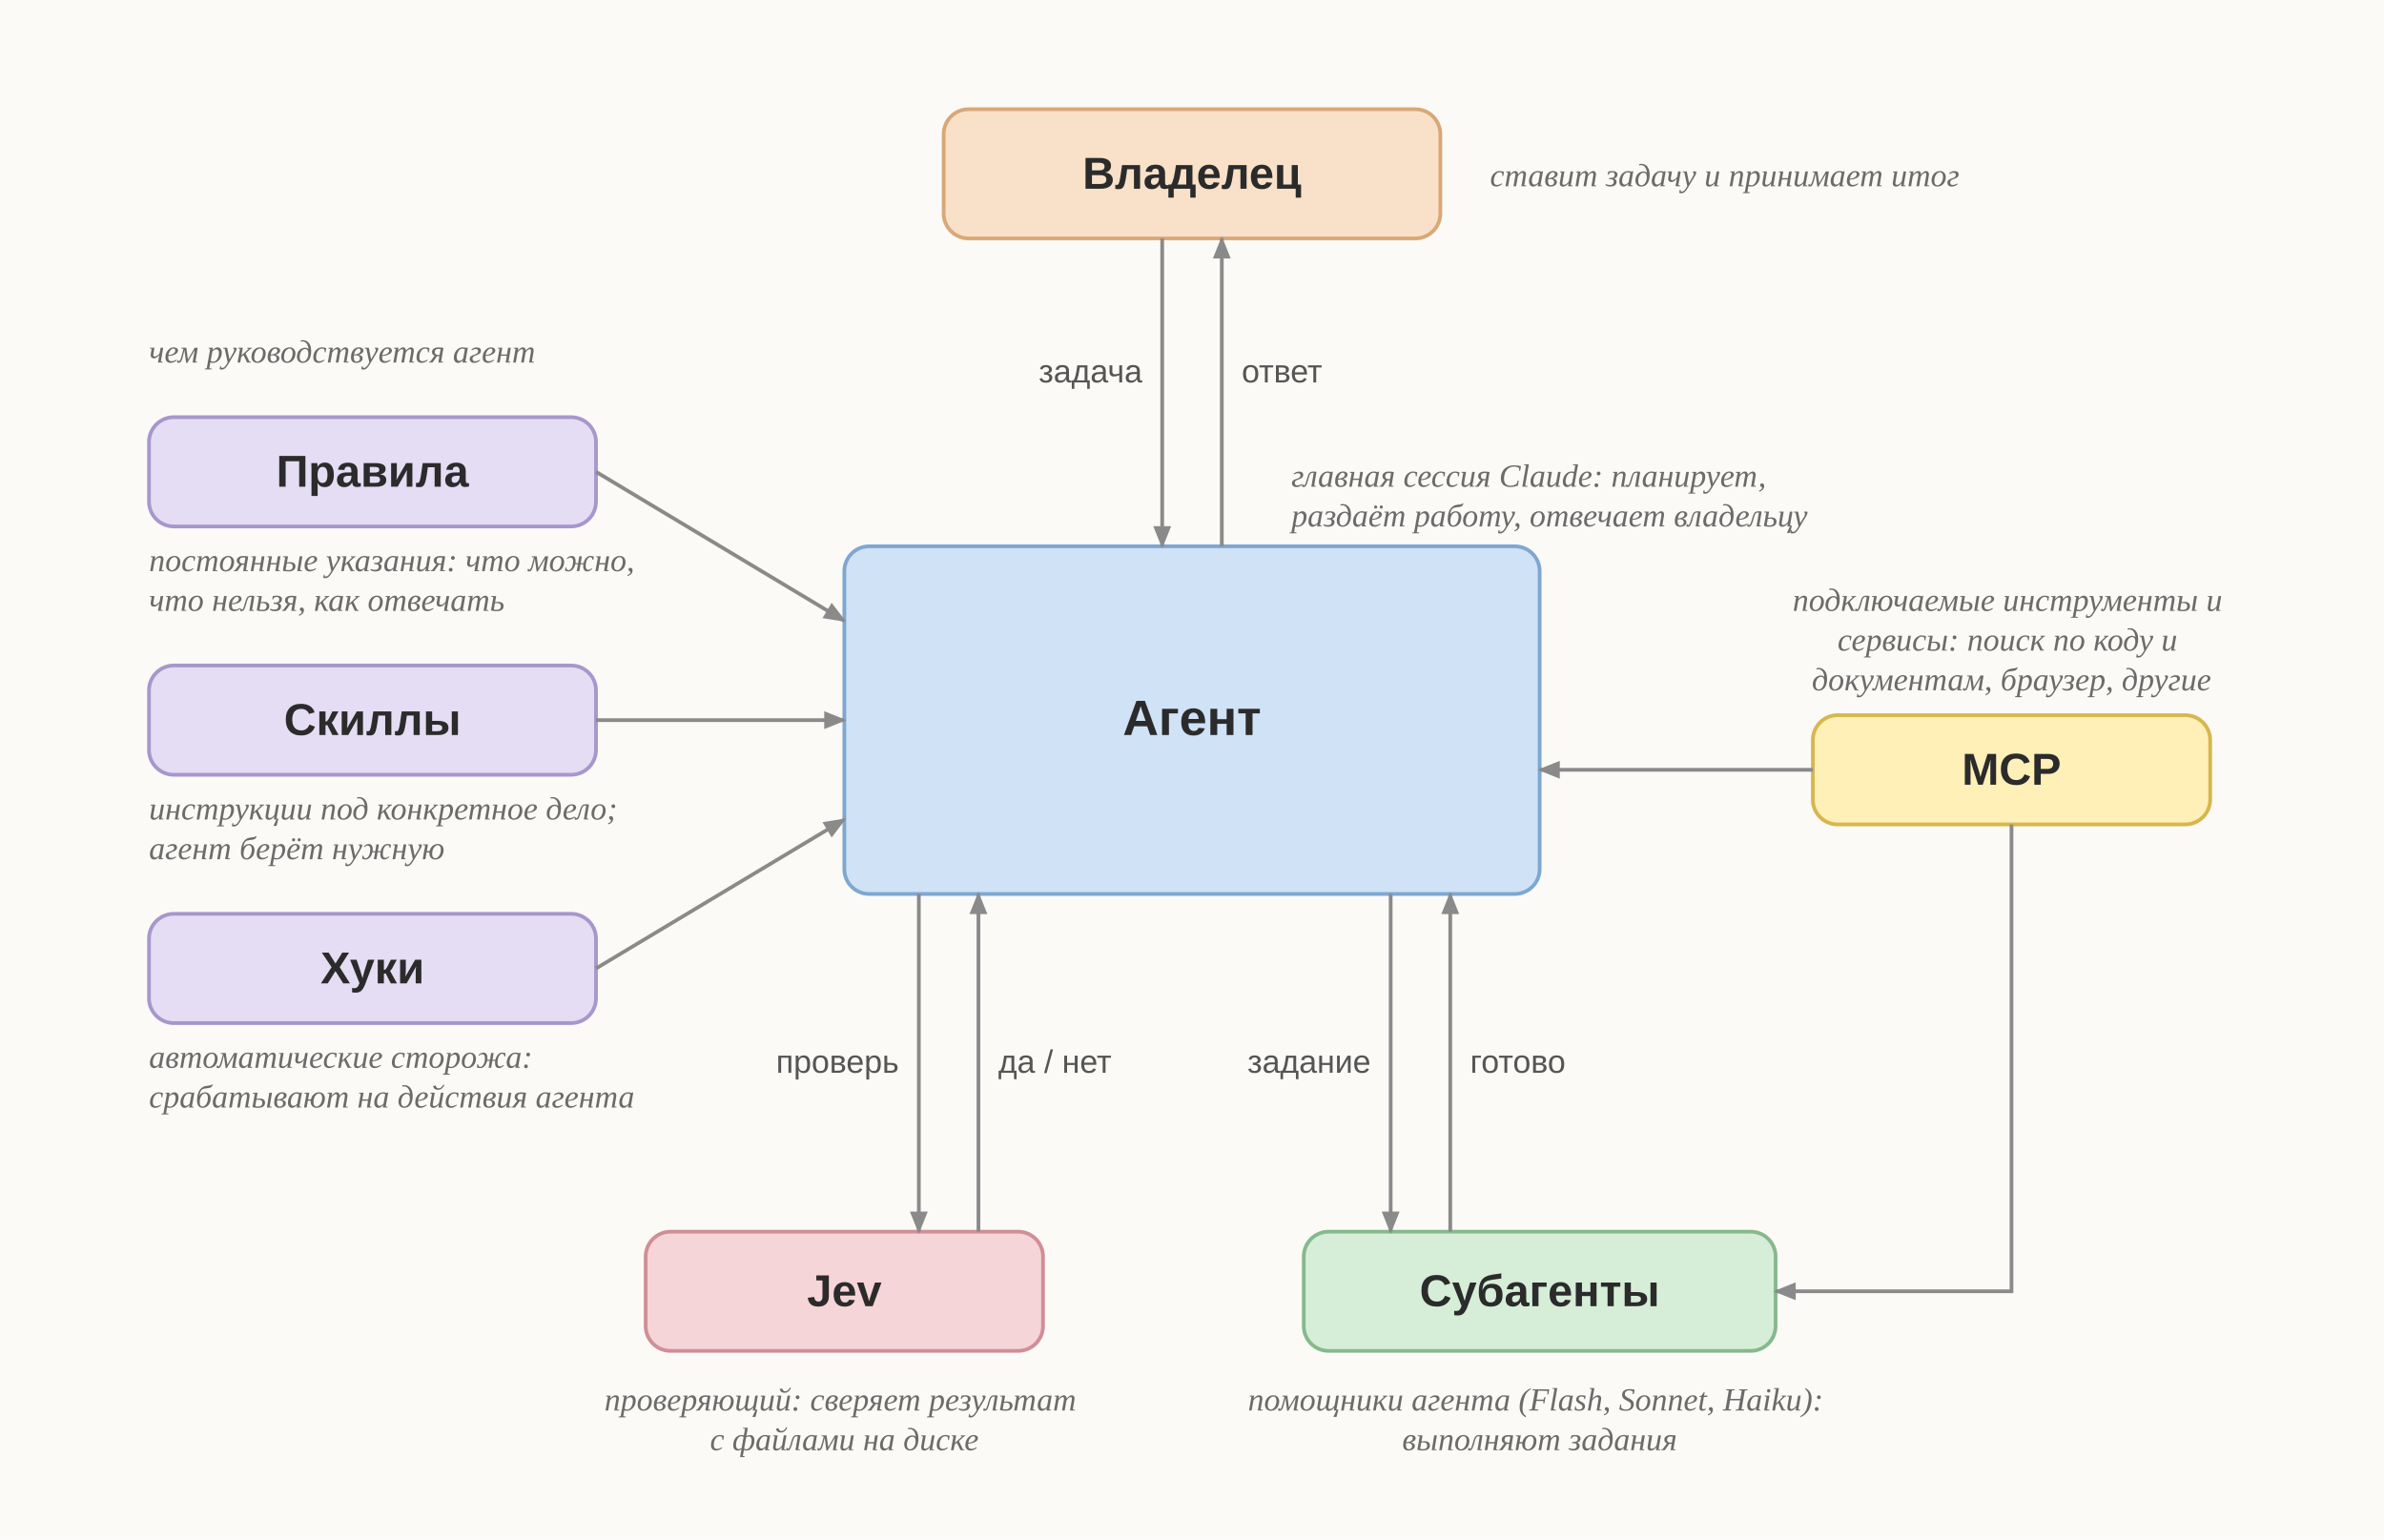
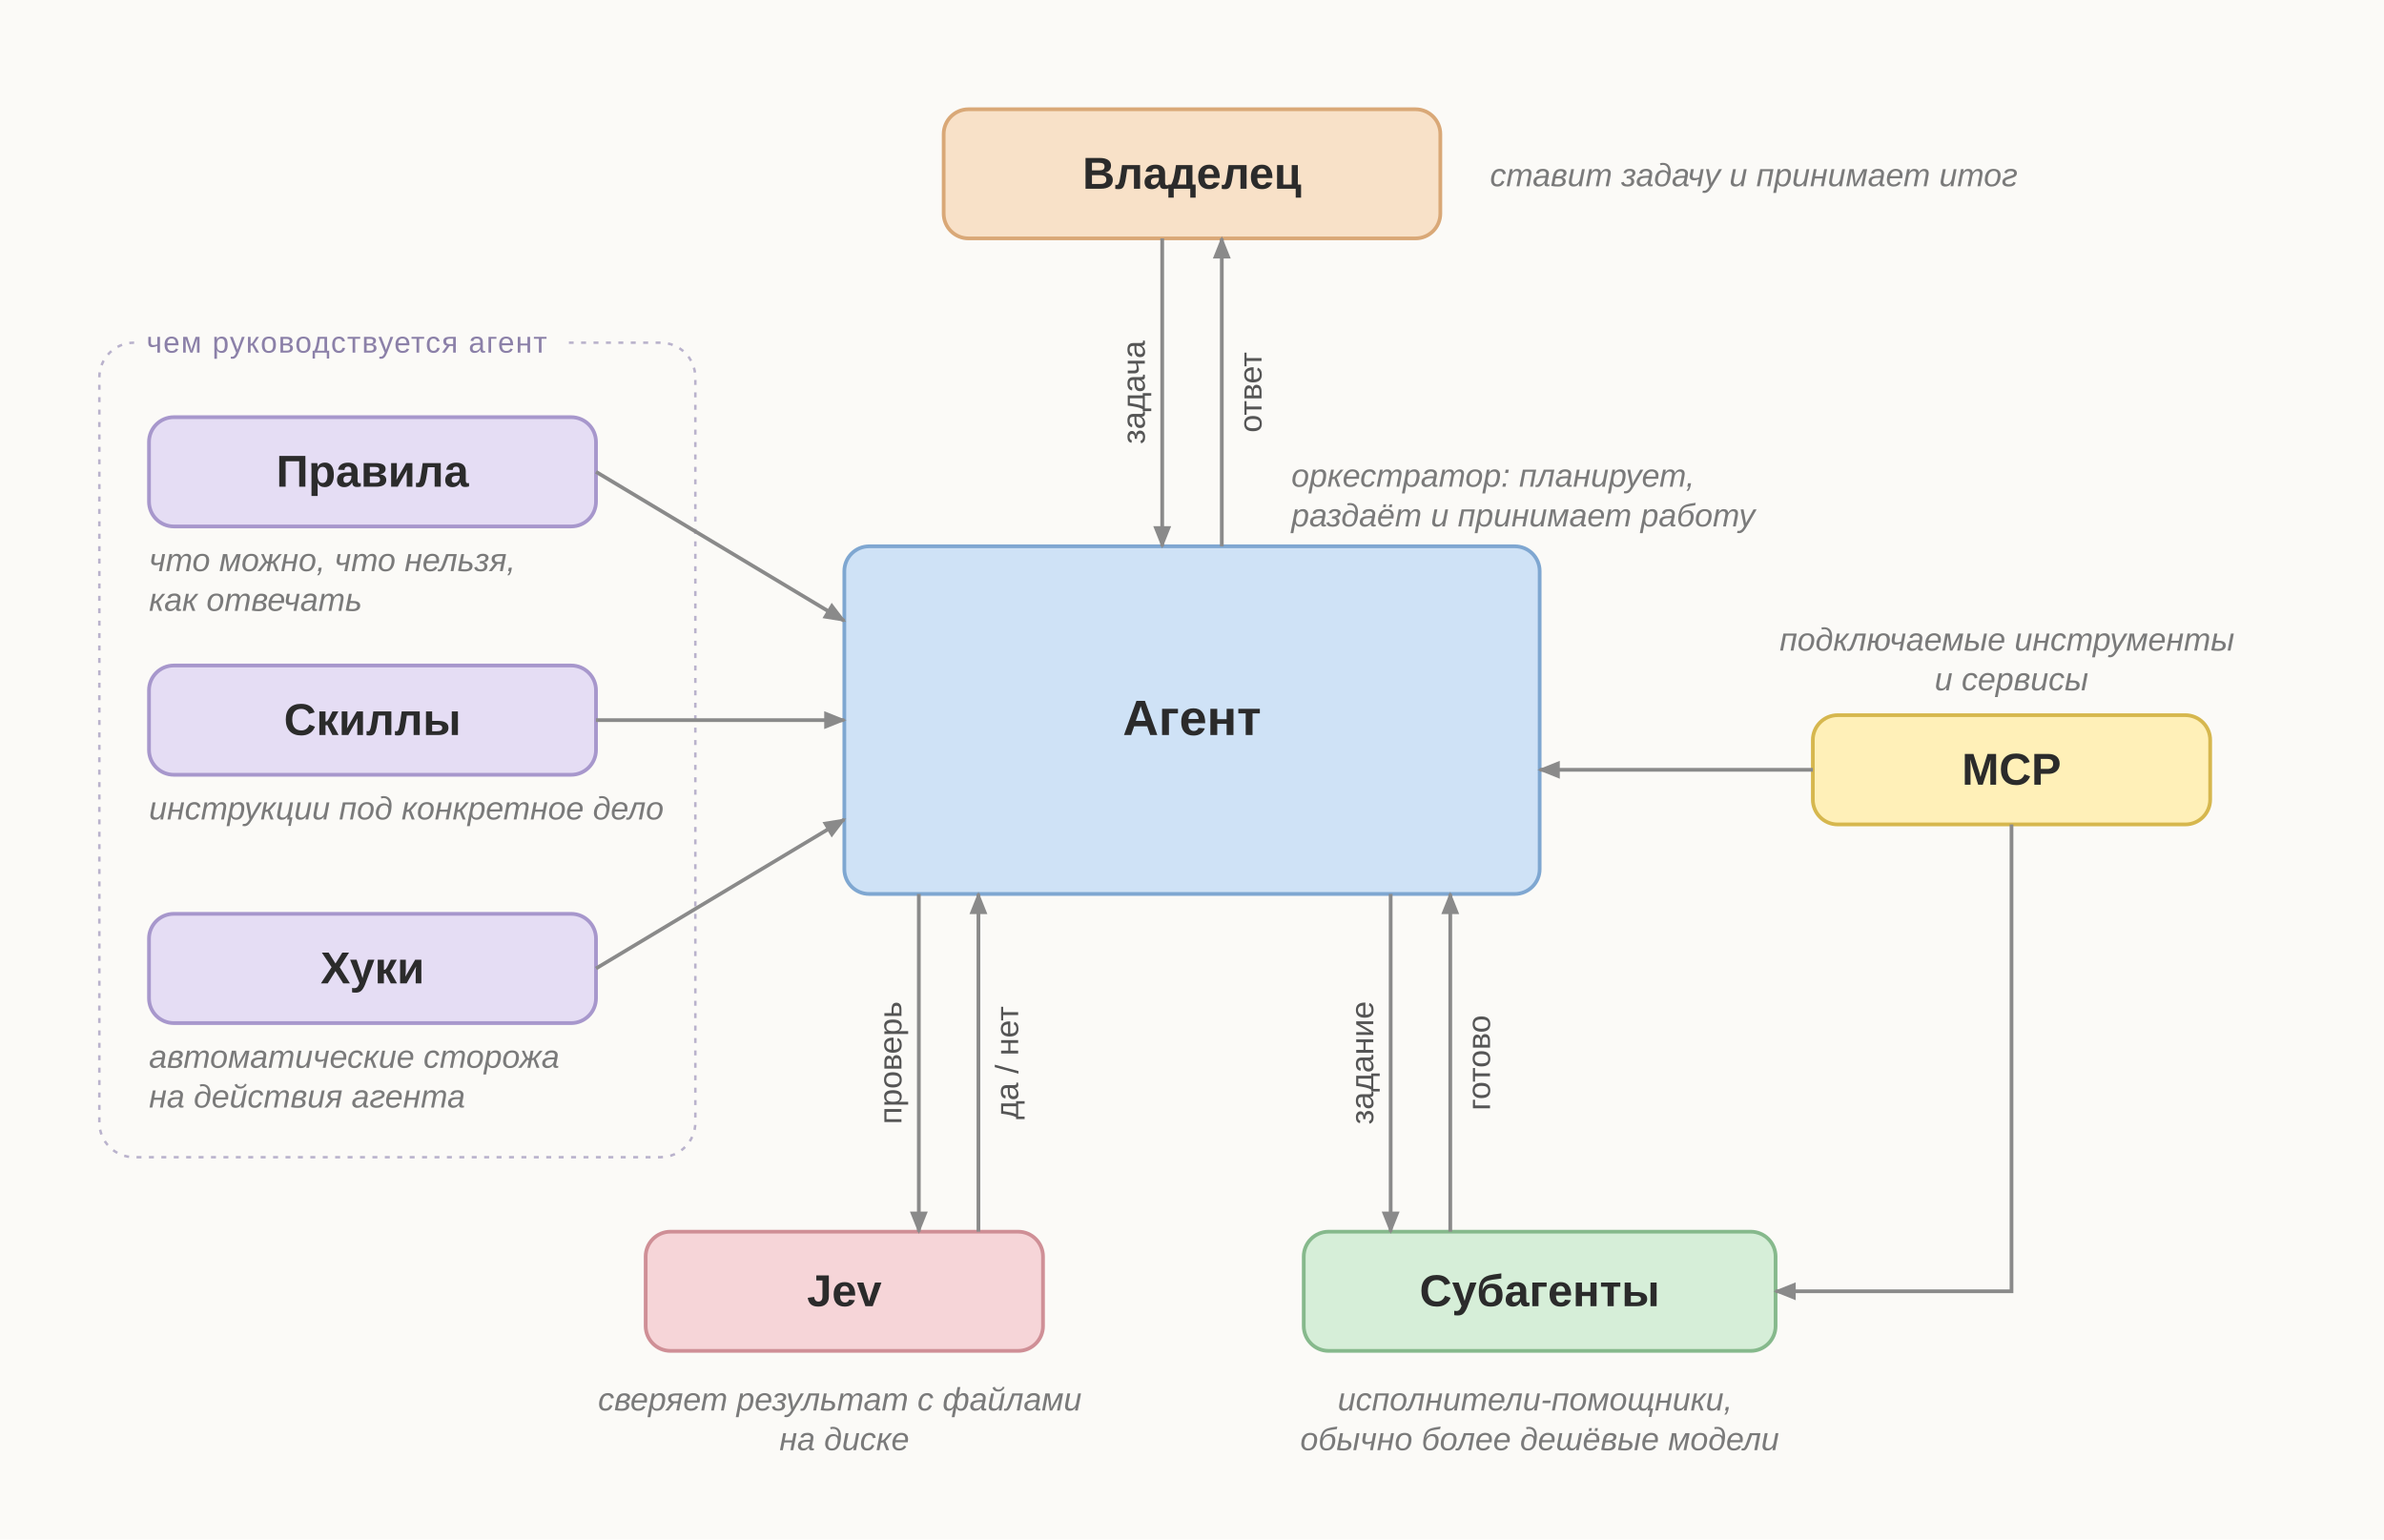
<svg xmlns="http://www.w3.org/2000/svg" width="960" height="620" viewBox="0 0 960 620">
  <defs>
    <marker id="ah" viewBox="0 0 10 10" refX="9" refY="5" markerWidth="9" markerHeight="9" markerUnits="userSpaceOnUse" orient="auto">
      <path d="M0,1 L10,5 L0,9 z" fill="#8A8A8A" />
    </marker>
  </defs>
  <rect x="0" y="0" width="960" height="620" fill="#FBFAF7" />
  <rect x="380" y="44" width="200" height="52" rx="10" fill="#F8E1C8" stroke="#D9A877" stroke-width="1.5" />
  <text x="480.0" y="76.0" text-anchor="middle" font-family="Segoe UI, Arial, sans-serif" font-size="18" font-weight="600" fill="#2B2B2B">Владелец</text>
-   <text x="600" y="75" text-anchor="start" font-family="Georgia, 'Times New Roman', serif" font-style="italic" font-size="13" fill="#6B6B6B">
+   <text x="600" y="75" text-anchor="start" font-family="'Segoe UI', 'Helvetica Neue', Arial, sans-serif" font-style="italic" font-weight="300" font-size="13" fill="#7A7A7A">
    <tspan x="600" dy="0">ставит задачу и принимает итог</tspan>
  </text>
  <rect x="340" y="220" width="280" height="140" rx="10" fill="#CFE2F6" stroke="#7FA7D1" stroke-width="1.5" />
  <text x="480.0" y="296.0" text-anchor="middle" font-family="Segoe UI, Arial, sans-serif" font-size="20" font-weight="600" fill="#2B2B2B">Агент</text>
-   <text x="520" y="196" text-anchor="start" font-family="Georgia, 'Times New Roman', serif" font-style="italic" font-size="13" fill="#6B6B6B">
-     <tspan x="520" dy="0">главная сессия Claude: планирует,</tspan>
-     <tspan x="520" dy="16">раздаёт работу, отвечает владельцу</tspan>
+   <text x="520" y="196" text-anchor="start" font-family="'Segoe UI', 'Helvetica Neue', Arial, sans-serif" font-style="italic" font-weight="300" font-size="13" fill="#7A7A7A">
+     <tspan x="520" dy="0">оркестратор: планирует,</tspan>
+     <tspan x="520" dy="16">раздаёт и принимает работу</tspan>
  </text>
-   <text x="60" y="146" text-anchor="start" font-family="Georgia, 'Times New Roman', serif" font-style="italic" font-size="13" fill="#6B6B6B">
-     <tspan x="60" dy="0">чем руководствуется агент</tspan>
-   </text>
+   <rect x="40" y="138" width="240" height="328" rx="14" fill="none" stroke="#B9B2CC" stroke-width="1" stroke-dasharray="2 3" />
+   <rect x="54" y="130" width="175" height="16" fill="#FBFAF7" />
+   <text x="59" y="142" font-family="Segoe UI, Arial, sans-serif" font-size="12" letter-spacing="0.5" fill="#8B80A8">чем руководствуется агент</text>
  <rect x="60" y="168" width="180" height="44" rx="10" fill="#E5DDF4" stroke="#A797CC" stroke-width="1.5" />
  <text x="150.0" y="196.0" text-anchor="middle" font-family="Segoe UI, Arial, sans-serif" font-size="18" font-weight="600" fill="#2B2B2B">Правила</text>
-   <text x="60" y="230" text-anchor="start" font-family="Georgia, 'Times New Roman', serif" font-style="italic" font-size="13" fill="#6B6B6B">
-     <tspan x="60" dy="0">постоянные указания: что можно,</tspan>
-     <tspan x="60" dy="16">что нельзя, как отвечать</tspan>
+   <text x="60" y="230" text-anchor="start" font-family="'Segoe UI', 'Helvetica Neue', Arial, sans-serif" font-style="italic" font-weight="300" font-size="13" fill="#7A7A7A">
+     <tspan x="60" dy="0">что можно, что нельзя,</tspan>
+     <tspan x="60" dy="16">как отвечать</tspan>
  </text>
  <polyline points="240,190 340,250" fill="none" stroke="#8A8A8A" stroke-width="1.5" marker-end="url(#ah)" />
  <rect x="60" y="268" width="180" height="44" rx="10" fill="#E5DDF4" stroke="#A797CC" stroke-width="1.5" />
  <text x="150.0" y="296.0" text-anchor="middle" font-family="Segoe UI, Arial, sans-serif" font-size="18" font-weight="600" fill="#2B2B2B">Скиллы</text>
-   <text x="60" y="330" text-anchor="start" font-family="Georgia, 'Times New Roman', serif" font-style="italic" font-size="13" fill="#6B6B6B">
-     <tspan x="60" dy="0">инструкции под конкретное дело;</tspan>
-     <tspan x="60" dy="16">агент берёт нужную</tspan>
+   <text x="60" y="330" text-anchor="start" font-family="'Segoe UI', 'Helvetica Neue', Arial, sans-serif" font-style="italic" font-weight="300" font-size="13" fill="#7A7A7A">
+     <tspan x="60" dy="0">инструкции под конкретное дело</tspan>
  </text>
  <polyline points="240,290 340,290" fill="none" stroke="#8A8A8A" stroke-width="1.5" marker-end="url(#ah)" />
  <rect x="60" y="368" width="180" height="44" rx="10" fill="#E5DDF4" stroke="#A797CC" stroke-width="1.5" />
  <text x="150.0" y="396.0" text-anchor="middle" font-family="Segoe UI, Arial, sans-serif" font-size="18" font-weight="600" fill="#2B2B2B">Хуки</text>
-   <text x="60" y="430" text-anchor="start" font-family="Georgia, 'Times New Roman', serif" font-style="italic" font-size="13" fill="#6B6B6B">
-     <tspan x="60" dy="0">автоматические сторожа:</tspan>
-     <tspan x="60" dy="16">срабатывают на действия агента</tspan>
+   <text x="60" y="430" text-anchor="start" font-family="'Segoe UI', 'Helvetica Neue', Arial, sans-serif" font-style="italic" font-weight="300" font-size="13" fill="#7A7A7A">
+     <tspan x="60" dy="0">автоматические сторожа</tspan>
+     <tspan x="60" dy="16">на действия агента</tspan>
  </text>
  <polyline points="240,390 340,330" fill="none" stroke="#8A8A8A" stroke-width="1.5" marker-end="url(#ah)" />
  <rect x="730" y="288" width="160" height="44" rx="10" fill="#FFF0B8" stroke="#D6B74E" stroke-width="1.5" />
  <text x="810.0" y="316.0" text-anchor="middle" font-family="Segoe UI, Arial, sans-serif" font-size="18" font-weight="600" fill="#2B2B2B">MCP</text>
-   <text x="810" y="246" text-anchor="middle" font-family="Georgia, 'Times New Roman', serif" font-style="italic" font-size="13" fill="#6B6B6B">
-     <tspan x="810" dy="0">подключаемые инструменты и</tspan>
-     <tspan x="810" dy="16">сервисы: поиск по коду и</tspan>
-     <tspan x="810" dy="16">документам, браузер, другие</tspan>
+   <text x="810" y="262" text-anchor="middle" font-family="'Segoe UI', 'Helvetica Neue', Arial, sans-serif" font-style="italic" font-weight="300" font-size="13" fill="#7A7A7A">
+     <tspan x="810" dy="0">подключаемые инструменты</tspan>
+     <tspan x="810" dy="16">и сервисы</tspan>
  </text>
  <polyline points="730,310 620,310" fill="none" stroke="#8A8A8A" stroke-width="1.5" marker-end="url(#ah)" />
  <rect x="260" y="496" width="160" height="48" rx="10" fill="#F6D5D8" stroke="#CF8F96" stroke-width="1.5" />
  <text x="340.0" y="526.0" text-anchor="middle" font-family="Segoe UI, Arial, sans-serif" font-size="18" font-weight="600" fill="#2B2B2B">Jev</text>
-   <text x="340" y="568" text-anchor="middle" font-family="Georgia, 'Times New Roman', serif" font-style="italic" font-size="13" fill="#6B6B6B">
-     <tspan x="340" dy="0">проверяющий: сверяет результат</tspan>
-     <tspan x="340" dy="16">с файлами на диске</tspan>
+   <text x="340" y="568" text-anchor="middle" font-family="'Segoe UI', 'Helvetica Neue', Arial, sans-serif" font-style="italic" font-weight="300" font-size="13" fill="#7A7A7A">
+     <tspan x="340" dy="0">сверяет результат с файлами</tspan>
+     <tspan x="340" dy="16">на диске</tspan>
  </text>
  <rect x="525" y="496" width="190" height="48" rx="10" fill="#D6EED8" stroke="#86B98C" stroke-width="1.5" />
  <text x="620.0" y="526.0" text-anchor="middle" font-family="Segoe UI, Arial, sans-serif" font-size="18" font-weight="600" fill="#2B2B2B">Субагенты</text>
-   <text x="620" y="568" text-anchor="middle" font-family="Georgia, 'Times New Roman', serif" font-style="italic" font-size="13" fill="#6B6B6B">
-     <tspan x="620" dy="0">помощники агента (Flash, Sonnet, Haiku):</tspan>
-     <tspan x="620" dy="16">выполняют задания</tspan>
+   <text x="620" y="568" text-anchor="middle" font-family="'Segoe UI', 'Helvetica Neue', Arial, sans-serif" font-style="italic" font-weight="300" font-size="13" fill="#7A7A7A">
+     <tspan x="620" dy="0">исполнители-помощники,</tspan>
+     <tspan x="620" dy="16">обычно более дешёвые модели</tspan>
  </text>
  <polyline points="810,332 810,520 715,520" fill="none" stroke="#8A8A8A" stroke-width="1.5" marker-end="url(#ah)" />
  <polyline points="468,96 468,220" fill="none" stroke="#8A8A8A" stroke-width="1.5" marker-end="url(#ah)" />
  <polyline points="492,220 492,96" fill="none" stroke="#8A8A8A" stroke-width="1.5" marker-end="url(#ah)" />
-   <text x="460" y="154" text-anchor="end" font-family="Segoe UI, Arial, sans-serif" font-size="13" fill="#555555">задача</text>
-   <text x="500" y="154" text-anchor="start" font-family="Segoe UI, Arial, sans-serif" font-size="13" fill="#555555">ответ</text>
+   <text x="461" y="158" text-anchor="middle" transform="rotate(-90 461 158)" font-family="Segoe UI, Arial, sans-serif" font-size="13" fill="#555555">задача</text>
+   <text x="508" y="158" text-anchor="middle" transform="rotate(-90 508 158)" font-family="Segoe UI, Arial, sans-serif" font-size="13" fill="#555555">ответ</text>
  <polyline points="560,360 560,496" fill="none" stroke="#8A8A8A" stroke-width="1.5" marker-end="url(#ah)" />
  <polyline points="584,496 584,360" fill="none" stroke="#8A8A8A" stroke-width="1.5" marker-end="url(#ah)" />
-   <text x="552" y="432" text-anchor="end" font-family="Segoe UI, Arial, sans-serif" font-size="13" fill="#555555">задание</text>
-   <text x="592" y="432" text-anchor="start" font-family="Segoe UI, Arial, sans-serif" font-size="13" fill="#555555">готово</text>
+   <text x="553" y="428" text-anchor="middle" transform="rotate(-90 553 428)" font-family="Segoe UI, Arial, sans-serif" font-size="13" fill="#555555">задание</text>
+   <text x="600" y="428" text-anchor="middle" transform="rotate(-90 600 428)" font-family="Segoe UI, Arial, sans-serif" font-size="13" fill="#555555">готово</text>
  <polyline points="370,360 370,496" fill="none" stroke="#8A8A8A" stroke-width="1.5" marker-end="url(#ah)" />
  <polyline points="394,496 394,360" fill="none" stroke="#8A8A8A" stroke-width="1.5" marker-end="url(#ah)" />
-   <text x="362" y="432" text-anchor="end" font-family="Segoe UI, Arial, sans-serif" font-size="13" fill="#555555">проверь</text>
-   <text x="402" y="432" text-anchor="start" font-family="Segoe UI, Arial, sans-serif" font-size="13" fill="#555555">да / нет</text>
+   <text x="363" y="428" text-anchor="middle" transform="rotate(-90 363 428)" font-family="Segoe UI, Arial, sans-serif" font-size="13" fill="#555555">проверь</text>
+   <text x="410" y="428" text-anchor="middle" transform="rotate(-90 410 428)" font-family="Segoe UI, Arial, sans-serif" font-size="13" fill="#555555">да / нет</text>
</svg>
